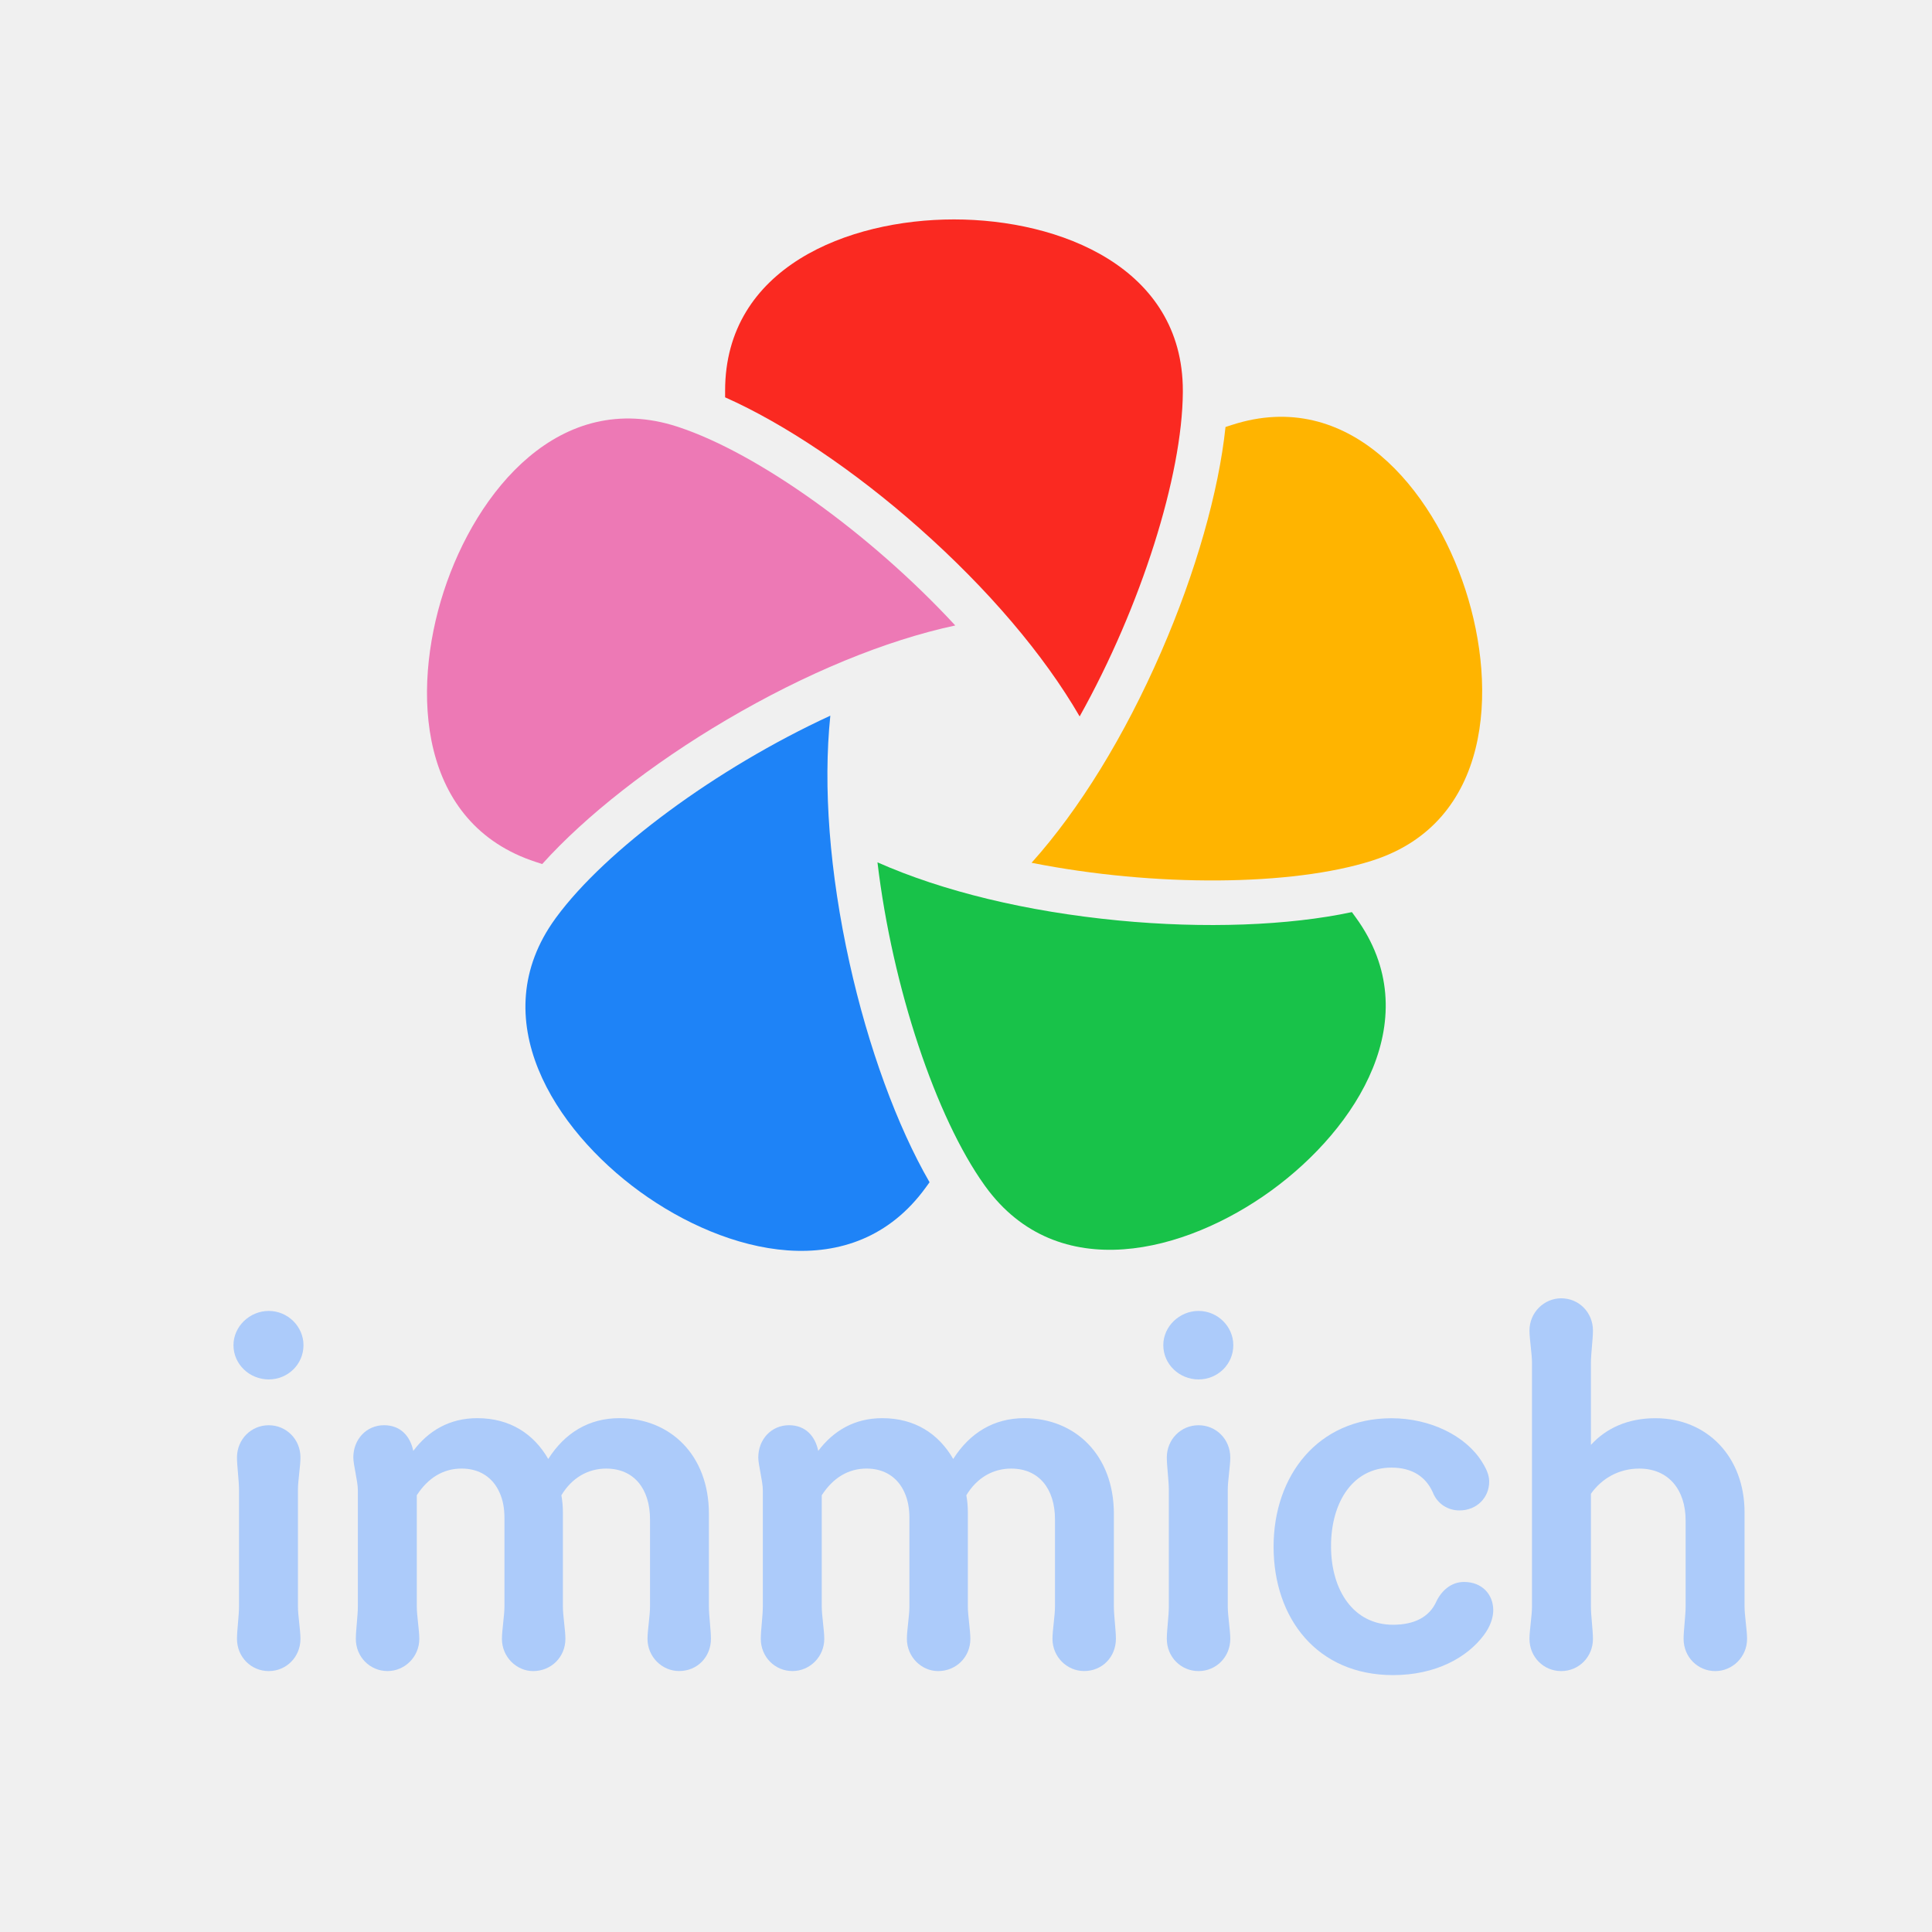
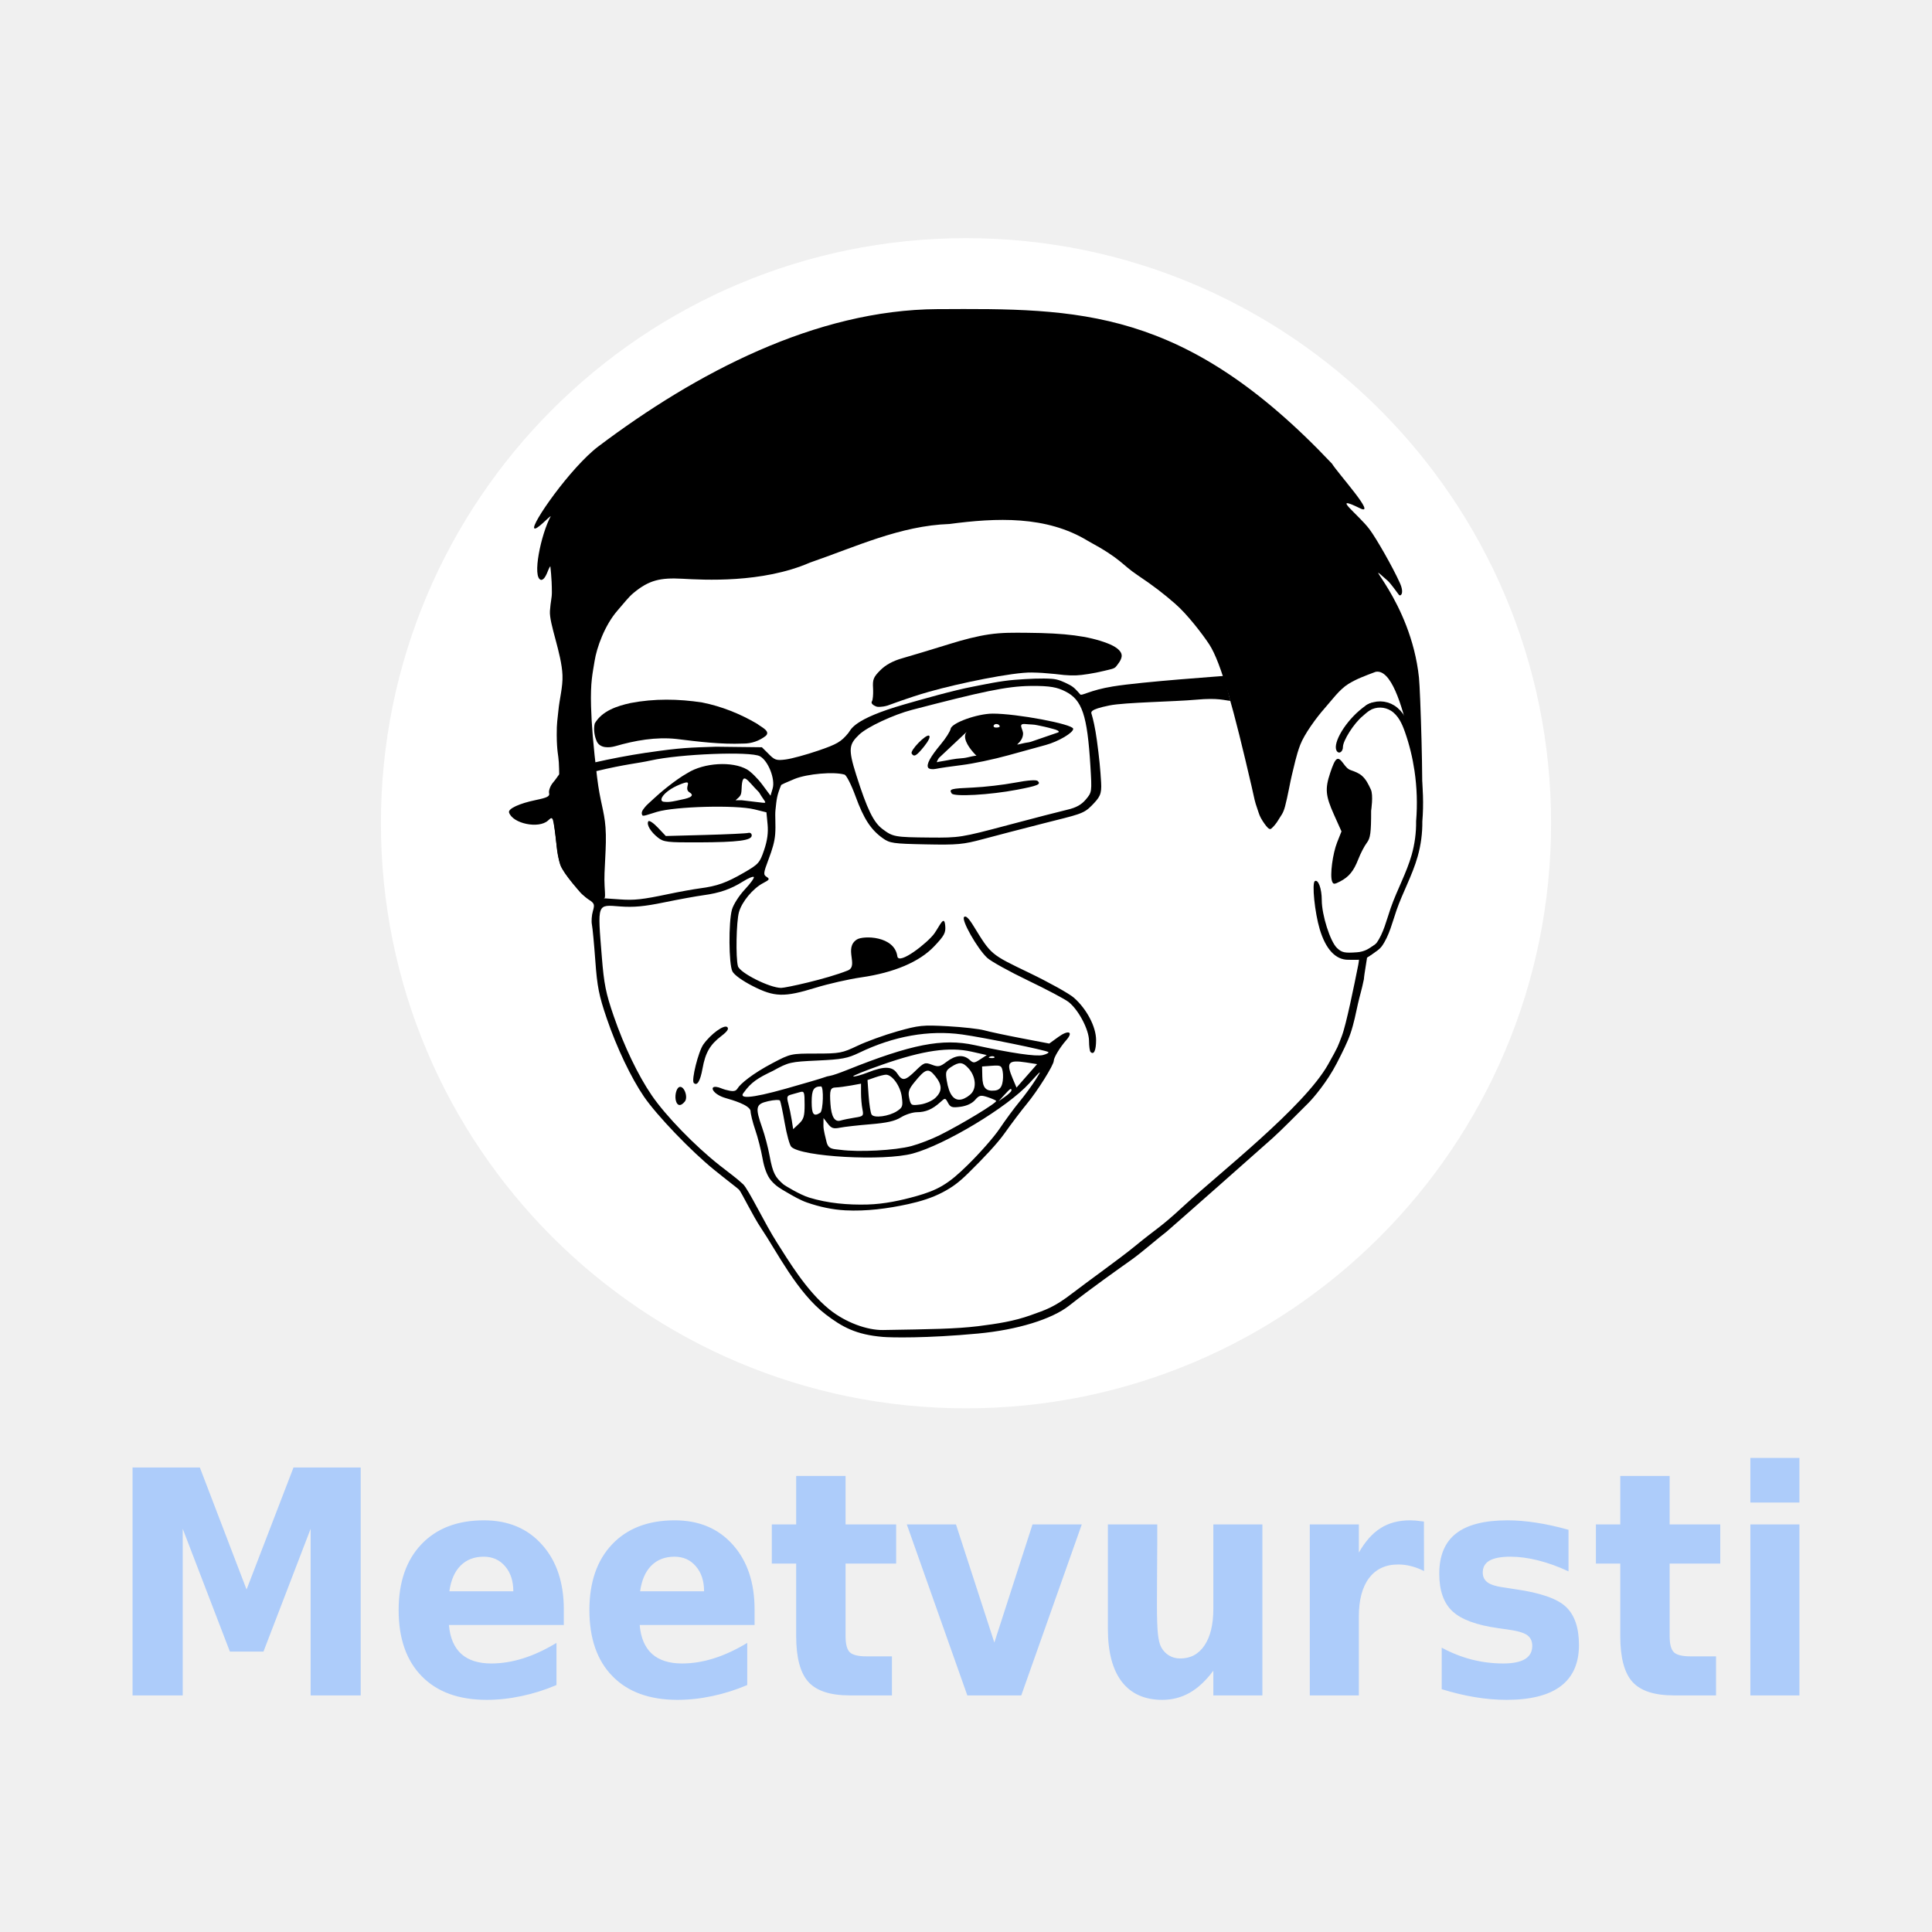
- <svg xmlns="http://www.w3.org/2000/svg" version="1.1" id="Router_Medium_x5F_Black_00000037681990313894948460000012967653829507626171_" x="0px" y="0px" viewBox="0 0 792 792" style="enable-background:new 0 0 792 792;" xml:space="preserve">
-   <style type="text/css">
- 	.st0{fill:#ACCBFA;}
- 	.st1{fill:#FA2921;}
- 	.st2{fill:#ED79B5;}
- 	.st3{fill:#FFB400;}
- 	.st4{fill:#1E83F7;}
- 	.st5{fill:#18C249;}
- </style>
-   <g>
-     <path class="st0" d="M110.16,537.4c7.85,0,14.25,6.4,14.25,14.04c0,7.85-6.4,14.04-14.25,14.04s-14.45-6.19-14.45-14.04   C95.71,543.8,102.32,537.4,110.16,537.4z M97.98,610.7c0-3.72-0.83-9.71-0.83-13.22c0-7.43,5.78-13.22,13.01-13.22   s13.01,5.78,13.01,13.22c0,3.51-1.03,9.5-1.03,13.22v47.9c0,3.72,1.03,9.71,1.03,13.22c0,7.43-5.78,13.22-13.01,13.22   s-13.01-5.78-13.01-13.22c0-3.51,0.83-9.5,0.83-13.22V610.7z" />
-     <path class="st0" d="M265.44,671.82c0-3.51,1.03-9.5,1.03-13.22v-35.72c0-12.6-6.61-20.85-17.96-20.85   c-7.43,0-14.04,3.72-18.38,10.94c0.41,2.27,0.62,4.54,0.62,7.02v38.61c0,3.72,1.03,9.71,1.03,13.22c0,7.43-5.78,13.22-13.22,13.22   c-6.81,0-12.8-5.78-12.8-13.22c0-3.51,1.03-9.5,1.03-13.22v-36.34c0-3.92-0.62-7.43-2.06-10.53c-2.69-5.99-8.05-9.71-15.49-9.71   c-7.64,0-13.83,3.92-18.38,10.94v45.63c0,3.72,1.03,9.71,1.03,13.22c0,7.43-5.99,13.22-13.01,13.22c-7.23,0-13.01-5.78-13.01-13.22   c0-3.51,0.83-9.5,0.83-13.22v-47.7c0-3.72-1.86-10.32-1.86-13.42c0-7.43,5.37-13.22,12.6-13.22c6.81,0,10.74,4.54,11.98,10.53   c6.19-8.26,14.87-13.42,26.22-13.42c13.42,0,23.13,6.4,29.11,16.73c6.81-10.74,16.73-16.73,29.11-16.73   c20.86,0,36.75,15.07,36.75,39.23v37.99c0,3.72,0.83,9.71,0.83,13.22c0,7.43-5.57,13.22-13.01,13.22   C271.43,685.04,265.44,679.26,265.44,671.82z" />
-     <path class="st0" d="M431.45,671.82c0-3.51,1.03-9.5,1.03-13.22v-35.72c0-12.6-6.61-20.85-17.96-20.85   c-7.43,0-14.04,3.72-18.38,10.94c0.41,2.27,0.62,4.54,0.62,7.02v38.61c0,3.72,1.03,9.71,1.03,13.22c0,7.43-5.78,13.22-13.22,13.22   c-6.82,0-12.8-5.78-12.8-13.22c0-3.51,1.03-9.5,1.03-13.22v-36.34c0-3.92-0.62-7.43-2.06-10.53c-2.68-5.99-8.05-9.71-15.49-9.71   c-7.64,0-13.83,3.92-18.38,10.94v45.63c0,3.72,1.03,9.71,1.03,13.22c0,7.43-5.99,13.22-13.01,13.22c-7.23,0-13.01-5.78-13.01-13.22   c0-3.51,0.83-9.5,0.83-13.22v-47.7c0-3.72-1.86-10.32-1.86-13.42c0-7.43,5.37-13.22,12.6-13.22c6.82,0,10.74,4.54,11.98,10.53   c6.2-8.26,14.87-13.42,26.22-13.42c13.42,0,23.13,6.4,29.11,16.73c6.81-10.74,16.72-16.73,29.11-16.73   c20.86,0,36.75,15.07,36.75,39.23v37.99c0,3.72,0.83,9.71,0.83,13.22c0,7.43-5.57,13.22-13.01,13.22   C437.44,685.04,431.45,679.26,431.45,671.82z" />
-     <path class="st0" d="M491.33,537.4c7.85,0,14.25,6.4,14.25,14.04c0,7.85-6.4,14.04-14.25,14.04s-14.45-6.19-14.45-14.04   C476.87,543.8,483.48,537.4,491.33,537.4z M479.15,610.7c0-3.72-0.83-9.71-0.83-13.22c0-7.43,5.78-13.22,13.01-13.22   s13.01,5.78,13.01,13.22c0,3.51-1.03,9.5-1.03,13.22v47.9c0,3.72,1.03,9.71,1.03,13.22c0,7.43-5.78,13.22-13.01,13.22   s-13.01-5.78-13.01-13.22c0-3.51,0.83-9.5,0.83-13.22V610.7z" />
-     <path class="st0" d="M522.09,634.04c0-29.11,18.17-52.65,48.32-52.65c15.9,0,30.56,7.23,37.17,17.97c2.48,3.92,2.89,6.19,2.89,8.05   c0,6.4-4.96,11.77-12.18,11.77c-4.75,0-9.08-2.68-10.94-7.43c-2.89-6.4-8.47-10.12-16.93-10.12c-15.9,0-24.78,14.25-24.78,32.21   c0,18.17,9.29,32.21,25.4,32.21c8.67,0,14.87-3.1,17.76-9.5c2.06-4.34,5.99-8.05,11.36-8.05c7.43,0,11.98,5.16,11.98,11.56   c0,3.1-1.24,6.81-3.92,10.32c-6.82,9.09-19.62,16.31-37.17,16.31C540.06,686.69,522.09,663.56,522.09,634.04z" />
-     <path class="st0" d="M690.17,671.82c0-3.51,0.83-9.5,0.83-13.22v-35.3c0-12.6-7.02-21.27-19-21.27c-8.26,0-15.28,3.92-19.82,10.32   v46.25c0,3.72,0.83,9.71,0.83,13.22c0,7.43-5.78,13.22-13.01,13.22s-13.01-5.78-13.01-13.22c0-3.51,1.03-9.5,1.03-13.22v-99.94   c0-3.72-1.03-9.71-1.03-13.22c0-7.43,5.99-13.22,13.01-13.22c7.23,0,13.01,5.78,13.01,13.22c0,3.51-0.83,9.5-0.83,13.22v33.66   c6.2-6.81,15.07-10.94,26.43-10.94c21.27,0,36.55,15.9,36.55,38.61v38.61c0,3.72,1.03,9.71,1.03,13.22   c0,7.43-5.99,13.22-13.01,13.22C695.95,685.04,690.17,679.26,690.17,671.82z" />
-   </g>
-   <g>
-     <path class="st1" d="M376.76,216.42c28.32,25.07,51.15,51.95,65.83,77.27c25.23-45.12,42.08-98.73,42.3-132.88   c0-0.24,0-0.46,0-0.66c0-50.53-50.41-70.2-93.82-70.2s-93.82,19.66-93.82,70.2c0,0.69,0,1.62,0,2.73   C321.44,173.62,350.14,192.84,376.76,216.42z" />
-     <path class="st2" d="M222.27,354.21c17.7-19.69,44.85-41.04,75.5-59.08c32.6-19.19,65.21-32.59,93.83-38.73   c-35.11-37.94-80.89-70.53-113.31-81.29c-0.23-0.07-0.44-0.14-0.63-0.21c-48.06-15.61-82.34,26.25-95.75,67.54   c-13.42,41.29-10.29,95.31,37.77,110.92C220.33,353.58,221.21,353.86,222.27,354.21z" />
-     <path class="st3" d="M600.73,241.74c-13.42-41.29-47.69-83.15-95.75-67.54c-0.66,0.21-1.54,0.5-2.6,0.84   c-2.75,26.34-12.16,59.57-26.36,92.17c-15.09,34.68-33.6,64.69-53.14,86.48c50.7,10.05,106.9,9.52,139.45-0.83   c0.23-0.07,0.44-0.14,0.63-0.21C611.02,337.05,614.15,283.03,600.73,241.74z" />
-     <path class="st4" d="M348.22,394.58c-8.17-36.93-10.84-72.09-7.84-101.2c-46.93,21.67-92.08,55.14-112.33,82.64   c-0.14,0.19-0.27,0.37-0.39,0.54c-29.7,40.88-0.48,86.42,34.64,111.94s87.46,39.24,117.16-1.64c0.41-0.56,0.95-1.31,1.6-2.21   C367.81,461.72,355.9,429.3,348.22,394.58z" />
-     <path class="st5" d="M554.19,373.91c-25.9,5.53-60.41,6.84-95.81,3.42c-37.65-3.64-71.91-11.96-98.67-23.82   c6.11,51.33,23.99,104.61,43.89,132.37c0.14,0.19,0.27,0.37,0.39,0.54c29.7,40.88,82.04,27.16,117.16,1.64S585.5,417,555.8,376.12   C555.39,375.56,554.85,374.81,554.19,373.91z" />
+ <svg xmlns="http://www.w3.org/2000/svg" width="792" height="792" viewBox="0 0 792 792" version="1.1" id="svg1" xml:space="preserve">
+   <defs id="defs1">
+     <rect x="252" y="48" width="498.5" height="171.5" id="rect1" />
+   </defs>
+   <g id="layer1" transform="matrix(0.4023438,0,0,0.4023438,15.05315,15.90374)">
+     <g id="layer1-1" transform="matrix(7.261259,0,0,7.24465,3.133234,-507.4786)">
+       <text xml:space="preserve" style="font-style:normal;font-variant:normal;font-weight:bold;font-stretch:semi-condensed;font-size:43.904px;font-family:'DejaVu Sans';-inkscape-font-specification:'DejaVu Sans, Bold Semi-Condensed';font-variant-ligatures:normal;font-variant-caps:normal;font-variant-numeric:normal;font-variant-east-asian:normal;text-align:start;writing-mode:lr-tb;direction:ltr;text-anchor:start;fill:#adccfa;fill-opacity:1;stroke:#ffffff;stroke-width:1.662;stroke-opacity:0" x="9.408" y="302.684" id="text2" transform="scale(0.9988557,1.001146)">
+         <tspan id="tspan2" style="font-style:normal;font-variant:normal;font-weight:bold;font-stretch:semi-condensed;font-size:43.904px;font-family:'DejaVu Sans';-inkscape-font-specification:'DejaVu Sans, Bold Semi-Condensed';font-variant-ligatures:normal;font-variant-caps:normal;font-variant-numeric:normal;font-variant-east-asian:normal;fill:#adccfa;fill-opacity:1;stroke-width:1.662" x="9.408" y="302.684">Meetvursti</tspan>
+       </text>
+       <circle style="display:inline;opacity:1;fill:#ffffff;fill-opacity:1;stroke:#000000;stroke-width:0;stroke-linecap:round;stroke-linejoin:round;stroke-dasharray:none;stroke-opacity:0;paint-order:fill markers stroke" id="path125" cx="256" cy="256" transform="matrix(0.3206874,0,0,0.3214227,47.86579,98.08762)" r="256" />
+       <path d="m 125.958,108.068 c -17.11,0.097 -33.912,8.983 -47.565,19.295 -3.892,2.939 -9.574,11.098 -8.999,11.536 0.298,0.281 2.036,-1.613 2.309,-1.726 -1.364,2.493 -2.691,8.747 -1.348,8.979 0.677,-0.055 0.948,-1.571 1.283,-1.93 0,0.176 0.21,1.517 0.215,3.645 0.002,0.87 -0.173,1.237 -0.272,2.648 -0.125,1.786 1.639,5.966 1.759,9.03 0.066,1.683 -0.423,3.342 -0.576,5.02 -0.103,1.131 -0.244,1.661 -0.23,3.401 0.019,2.371 0.232,2.764 0.293,3.832 0.067,1.176 0.068,2.572 0.041,2.997 -0.09,1.437 -0.937,4.496 -0.714,5.788 0.157,0.909 0.259,1.862 0.335,2.717 0.084,0.942 0.231,2.006 0.547,2.83 0.421,1.099 1.317,2.115 1.992,2.952 0.653,0.81 0.856,1.207 1.648,1.713 0.482,0.308 0.897,0.224 1.219,0.191 0.518,-0.053 0.9,0.023 1.318,-0.07 0.14,-0.066 0.116,-0.457 0.039,-1.694 -0.14,-2.261 0.334,-5.532 0.126,-8.287 -0.18,-2.374 -0.757,-3.514 -1.183,-7.044 -0.552,-4.574 -0.773,-7.477 -0.844,-9.92 -0.102,-3.503 0.223,-4.672 0.495,-6.405 0.293,-1.869 1.406,-5.06 3.275,-7.179 0.789,-0.895 1.455,-1.789 2.153,-2.372 2.205,-1.845 3.788,-2.197 6.889,-2.029 2.927,0.159 11.193,0.657 17.902,-2.271 6.408,-2.21 12.668,-5.191 19.571,-5.429 6.544,-0.868 13.589,-1.209 19.45,2.388 4.748,2.578 4.655,3.267 6.939,4.801 2.284,1.534 3.653,2.603 5.283,4.024 1.728,1.506 3.866,4.318 4.773,5.7 1.706,2.6 3.512,9.431 5.953,19.98 0.489,2.114 0.367,1.881 0.845,3.275 0.223,0.652 0.269,0.921 0.72,1.624 0.332,0.518 0.692,0.964 0.875,1.062 0.183,0.098 0.255,0.052 0.406,-0.087 0.256,-0.235 0.615,-0.629 0.948,-1.204 0.327,-0.564 0.621,-0.804 0.897,-1.824 0.36,-1.329 0.76,-3.63 0.961,-4.425 0.322,-1.267 0.602,-2.758 1.177,-4.262 0.575,-1.504 2.271,-3.833 3.401,-5.11 0.989,-1.116 2.099,-2.674 3.348,-3.444 1.133,-0.698 2.186,-1.089 3.812,-1.701 4.244,-0.909 6.353,19.722 6.482,18.625 0.246,-2.097 -0.189,-15.954 -0.385,-17.818 -1.156,-10.971 -8.693,-17.442 -4.415,-13.648 0.461,0.409 1.292,1.605 1.595,2 0.219,0.285 0.816,-0.16 0.138,-1.667 -1.014,-2.254 -3.298,-6.256 -4.256,-7.541 -1.566,-2.102 -5.594,-5.048 -1.328,-2.955 2.43,1.193 -3.098,-4.904 -3.945,-6.283 -20.726,-21.975 -35.531,-21.838 -55.352,-21.726 z" style="display:inline;fill:#000000;fill-opacity:1;stroke:none;stroke-width:0.882;stroke-linecap:round;stroke-linejoin:round;stroke-opacity:1;paint-order:fill markers stroke" id="path98" />
+       <path style="display:inline;fill:#000000;fill-opacity:1;stroke:none;stroke-opacity:0.37" d="m 68.075,193.017 c 3.963,-0.594 4.974,-0.584 7.868,-0.685 l 5.167,0.061 0.654,0.648 c 0.78,0.812 0.942,0.87 2.038,0.729 0.655,-0.085 2.294,-0.532 3.643,-0.994 2.124,-0.727 2.579,-0.994 3.398,-1.994 0.31,-0.378 0.472,-1.545 6.319,-3.229 1.877,-0.541 5.525,-1.585 7.718,-2 1.219,-0.231 3.011,-0.637 4.686,-0.767 1.558,-0.121 3.09,-0.193 4.185,-0.113 0.71,0.052 1.254,0.303 1.964,0.669 0.52,0.268 0.78,0.581 1.227,1.092 0.173,0.198 1.076,-0.48 3.679,-0.903 3.355,-0.545 12.45,-1.167 12.528,-1.187 0.105,0.285 0.478,2.134 0.7,2.814 -0.685,-0.048 -1.356,-0.36 -3.842,-0.132 -2.482,0.227 -8.046,0.3 -9.769,0.649 -2.347,0.475 -2.083,0.77 -1.999,1.043 0.146,0.476 0.387,1.501 0.577,2.902 0.27,1.993 0.385,3.221 0.475,4.736 0.08,1.354 -0.148,1.677 -1.065,2.622 -0.929,0.957 -1.488,1 -5.452,2.011 -2.328,0.594 -5.364,1.385 -6.747,1.759 -2.268,0.613 -2.902,0.672 -6.482,0.6 -3.659,-0.073 -4.036,-0.127 -4.829,-0.693 -1.342,-0.957 -2.147,-2.198 -3.065,-4.726 -0.466,-1.283 -1.024,-2.386 -1.239,-2.45 -1.189,-0.354 -4.188,-0.093 -5.621,0.488 -0.835,0.339 -1.517,0.652 -1.517,0.696 -0.489,1.212 -0.5,1.558 -0.635,2.805 -0.071,0.655 0.047,1.713 -0.033,2.725 -0.07,0.885 -0.309,1.683 -0.748,2.849 -0.583,1.549 -0.602,1.73 -0.211,1.976 0.371,0.234 0.317,0.33 -0.387,0.694 -1.146,0.593 -2.404,2.106 -2.732,3.287 -0.298,1.073 -0.375,5.118 -0.116,6.084 0.203,0.756 3.569,2.456 4.865,2.457 0.508,3.3e-4 5.104,-1 7.502,-1.965 1.253,-0.504 -0.48,-2.539 1.027,-3.497 0.716,-0.455 4.226,-0.427 4.549,1.895 0.146,1.053 3.458,-1.554 4.178,-2.589 0.631,-0.908 1.101,-2.12 1.212,-0.863 0.071,0.805 -0.096,1.119 -1.241,2.329 -1.66,1.755 -4.512,2.97 -8.234,3.506 -1.382,0.199 -3.689,0.726 -5.126,1.169 -3.525,1.089 -4.621,1.059 -7.068,-0.193 -1.171,-0.599 -2.087,-1.262 -2.285,-1.654 -0.411,-0.813 -0.446,-5.548 -0.05,-6.972 0.158,-0.568 0.806,-1.584 1.451,-2.274 0.641,-0.686 1.094,-1.318 1.007,-1.405 -0.087,-0.087 -0.636,0.142 -1.218,0.51 -1.362,0.86 -2.635,1.303 -4.444,1.547 -0.797,0.108 -2.786,0.471 -4.418,0.807 -2.25,0.464 -3.449,0.575 -4.955,0.461 -2.647,-0.2 -2.56,-0.442 -2.065,5.746 0.241,3.013 0.449,4.048 1.33,6.615 1.165,3.393 2.751,6.707 4.288,8.957 1.579,2.312 4.867,5.707 7.657,7.906 1.305,1.029 1.793,1.35 2.616,2.107 0.609,0.561 2.466,4.488 3.828,6.608 1.215,1.891 3.249,5.374 5.873,7.509 1.815,1.477 4.26,2.366 6.057,2.336 5.383,-0.089 8.147,-0.125 10.698,-0.433 2.156,-0.273 4.041,-0.558 5.944,-1.247 1.673,-0.606 2.577,-0.851 4.715,-2.504 1.534,-1.186 5.326,-3.907 6.87,-5.175 2.837,-2.33 2.841,-2.074 5.566,-4.594 4.107,-3.797 13.608,-11.215 16.299,-16.012 1.214,-2.164 1.065,-1.963 1.535,-3.175 0.497,-1.282 1.399,-5.747 1.857,-8.047 0.127,-0.639 0.025,-0.614 0.174,-0.719 0.131,-0.093 0.325,-0.347 0.468,-0.343 0.25,0.01 0.153,-0.138 0.389,-0.131 -0.011,0.379 -0.372,2.288 -0.395,2.799 -0.253,1.257 -0.452,1.793 -0.67,2.777 -0.214,0.965 -0.455,2.232 -0.85,3.381 -0.32,0.928 -0.877,2.052 -1.532,3.326 -1.085,2.111 -2.649,3.943 -3.216,4.507 -1.469,1.463 -2.921,2.955 -4.013,3.945 -1.043,0.946 -11.737,10.407 -11.926,10.55 -0.897,0.676 -2.723,2.29 -3.934,3.157 -1.486,1.063 -4.462,3.157 -7.022,5.177 -1.962,1.548 -5.84,2.742 -10.271,3.158 -5.85,0.549 -9.813,0.455 -10.695,0.381 -3.06,-0.255 -4.609,-1.136 -6.444,-2.537 -3.215,-2.454 -5.518,-7.126 -7.266,-9.718 -0.937,-1.39 -2.227,-4.091 -2.5,-4.365 -0.174,-0.174 -1.335,-1.048 -2.792,-2.231 l 3.5e-5,3e-5 c -2.609,-2.118 -6.45,-6.131 -7.896,-8.25 -1.458,-2.135 -3.073,-5.538 -4.195,-8.837 -0.874,-2.57 -1.074,-3.577 -1.283,-6.482 -0.137,-1.892 -0.31,-3.737 -0.385,-4.101 -0.075,-0.364 -0.026,-1.043 0.109,-1.509 0.222,-0.766 0.174,-0.894 -0.496,-1.323 -0.838,-0.537 -2.816,-2.948 -3.157,-3.85 -0.124,-0.327 -0.304,-1.249 -0.401,-2.05 -0.438,-3.616 -0.409,-3.53 -1.002,-2.994 -1.047,0.948 -3.961,0.343 -4.378,-0.909 -0.141,-0.424 1.142,-1.025 3.017,-1.412 1.289,-0.266 1.583,-0.42 1.49,-0.777 -0.064,-0.245 0.113,-0.81 0.455,-1.209 0.589,-0.684 0.557,-0.969 1.25,-1.296 0.916,-0.432 5.174,-1.448 9.216,-2.054 z m 2.497,15.941 c 1.237,-0.261 2.844,-0.552 3.572,-0.648 1.931,-0.254 2.964,-0.623 4.936,-1.765 1.658,-0.961 1.791,-1.109 2.281,-2.561 0.361,-1.068 0.481,-1.957 0.39,-2.895 l -0.13,-1.354 -1.357,-0.337 c -2.073,-0.515 -8.919,-0.335 -10.978,0.288 -0.913,0.276 -1.539,0.527 -1.623,0.392 -0.207,-0.336 0.06,-0.647 0.298,-0.943 0.238,-0.296 0.382,-0.374 0.993,-0.959 0.611,-0.586 2.426,-2.119 3.785,-2.876 1.844,-1.164 5.042,-1.356 6.696,-0.402 0.437,0.252 1.21,1.021 1.72,1.709 l 0.926,1.251 0.241,-0.815 c 0.314,-1.061 -0.509,-3.143 -1.439,-3.638 -1.072,-0.571 -8.986,-0.262 -12.296,0.481 -1.455,0.326 -2.781,0.401 -6.141,1.206 -2.137,0.512 -2.832,0.275 -3.648,1.524 -0.415,0.636 -0.576,1.001 -0.351,3.519 0.185,2.077 0.293,2.398 0.55,3.919 0.236,1.397 1.065,2.923 2.038,3.651 0.973,0.729 2.315,1.727 2.315,1.727 l 1.798,0.126 c 1.605,0.114 2.505,0.015 5.424,-0.6 z m -1.157,-6.37 c -0.826,-0.65 -1.314,-1.474 -1.088,-1.838 0.089,-0.143 0.568,0.171 1.065,0.698 l 0.904,0.958 4.438,-0.12 c 2.441,-0.066 4.616,-0.169 4.835,-0.229 0.223,-0.061 0.397,0.063 0.397,0.284 0,0.567 -1.513,0.765 -5.984,0.783 -3.527,0.014 -3.928,-0.033 -4.566,-0.534 z m 39.341,-1.402 c 2.937,-0.783 5.963,-1.568 6.727,-1.746 0.993,-0.231 1.586,-0.558 2.084,-1.151 0.689,-0.818 0.695,-0.863 0.52,-3.744 -0.352,-5.797 -0.928,-7.507 -2.845,-8.462 -0.87,-0.433 -1.614,-0.634 -3.902,-0.606 -2.703,0.032 -5.487,0.652 -13.322,2.693 -2.064,0.537 -5.055,1.925 -5.965,2.803 -1.124,1.085 -1.266,1.575 -0.321,4.555 1.223,3.857 1.934,5.324 2.952,6.092 1.176,0.886 1.383,0.924 5.341,0.959 3.309,0.03 3.523,-0.004 8.731,-1.392 z m -6.29,-3.585 c -0.308,-0.498 -0.116,-0.551 2.396,-0.662 1.295,-0.057 3.41,-0.303 4.701,-0.546 1.515,-0.286 2.437,-0.351 2.603,-0.186 0.374,0.374 0.009,0.527 -2.343,0.979 -3.043,0.584 -7.11,0.814 -7.356,0.416 z m -2.639,-2.9 c -0.229,-0.37 0.221,-1.203 1.444,-2.676 0.543,-0.655 1.032,-1.429 1.086,-1.72 0.123,-0.665 2.99,-1.699 4.728,-1.706 2.686,-0.01 9.008,1.18 9.062,1.706 0.044,0.434 -1.657,1.443 -3.092,1.833 -0.737,0.2 -2.65,0.728 -4.252,1.173 -1.602,0.445 -3.924,0.934 -5.159,1.086 -1.236,0.152 -2.56,0.347 -2.944,0.432 -0.383,0.085 -0.776,0.027 -0.872,-0.129 z m 3.982,-1.089 c 0.517,-0.041 1.509,-0.424 1.72,-0.189 1.124,1.252 -2.398,-1.597 -1.36,-2.776 l -3.136,2.954 c -0.256,0.386 -0.296,0.567 -0.097,0.445 1.568,-0.251 1.489,-0.323 2.872,-0.433 z m 7.589,-1.839 3.073,-1.059 c 0.21,-0.13 -0.227,-0.3 -0.525,-0.373 -0.564,-0.138 -0.456,-0.153 -1.793,-0.426 -0.443,-0.11 -0.879,-0.084 -1.361,-0.137 -0.954,-0.106 -0.248,0.595 -0.286,1.128 -0.072,1.026 -1.187,1.333 -0.316,1.118 0.871,-0.215 0.814,-0.132 1.208,-0.251 z m -3.52,-1.717 c 0,-0.279 -0.508,-0.397 -0.659,-0.152 -0.091,0.148 0.019,0.269 0.246,0.269 0.227,0 0.412,-0.052 0.412,-0.117 z m -9.909,3.048 c -0.211,-0.341 1.62,-2.223 1.958,-2.014 0.169,0.105 -0.05,0.578 -0.561,1.214 -0.858,1.068 -1.134,1.226 -1.398,0.8 z m -17.182,4.37 c -1.339,-1.327 -1.883,-2.536 -1.962,-0.376 -0.028,0.753 -0.133,0.793 -0.679,1.276 0,0 0.474,-0.004 0.711,0 l 1.997,0.237 c 1.024,0.121 0.663,0.109 -0.067,-1.137 z m -8.762,0.835 c 0.397,-0.085 1.762,-0.333 0.945,-0.821 -0.817,-0.488 0.702,-1.639 -1.15,-0.87 -1.835,0.762 -2.501,1.933 -1.657,1.933 0.549,0.074 1.25,-0.111 1.862,-0.242 z m 26.554,44.697 c 0.975,-0.278 1.948,-0.62 2.821,-1.135 1.04,-0.614 1.857,-1.36 2.809,-2.288 1.382,-1.346 3.029,-3.221 3.66,-4.167 0.632,-0.946 1.639,-2.315 2.239,-3.043 0.6,-0.728 1.426,-1.859 1.836,-2.514 0.707,-1.129 0.668,-1.105 -0.749,0.456 -2.426,2.672 -9.465,6.921 -13.107,7.911 -3.263,0.887 -12.546,0.372 -13.669,-0.758 -0.182,-0.183 -0.514,-1.385 -0.737,-2.67 -0.223,-1.285 -0.464,-2.43 -0.535,-2.544 -0.071,-0.114 -0.667,-0.085 -1.325,0.066 -1.415,0.324 -1.493,0.677 -0.67,3.019 0.29,0.824 0.657,2.217 0.816,3.095 0.385,2.121 0.682,2.479 1.57,3.275 0.117,0.105 1.862,1.172 2.901,1.489 2.101,0.642 4.348,0.838 6.544,0.78 1.892,-0.051 3.774,-0.454 5.595,-0.972 z m -14.588,-0.358 c -0.813,-0.471 -1.318,-0.755 -1.857,-1.396 l -2e-6,-7e-5 c -0.424,-0.504 -0.759,-1.376 -0.951,-2.475 -0.162,-0.933 -0.533,-2.387 -0.824,-3.232 -0.29,-0.844 -0.528,-1.814 -0.528,-2.155 -0.194,-0.67 -2.006,-1.188 -2.778,-1.414 -1.418,-0.397 -1.906,-1.354 -1.094,-1.269 0.389,0.041 0.638,0.218 1.046,0.323 0.66,0.17 1.121,0.274 1.356,-0.133 0.304,-0.527 1.697,-1.686 3.958,-2.877 2.012,-1.06 2.067,-1.072 4.874,-1.072 2.671,0 2.948,-0.052 4.684,-0.881 1.015,-0.484 3.03,-1.216 4.478,-1.625 2.441,-0.69 2.857,-0.732 5.689,-0.576 1.68,0.093 3.522,0.3 4.093,0.46 0.571,0.16 2.45,0.562 4.177,0.892 l 3.138,0.601 1.037,-0.752 c 1.145,-0.83 1.719,-0.58 0.872,0.379 -0.701,0.795 -1.399,1.951 -1.399,2.318 0,0.474 -1.83,3.404 -3.044,4.873 -0.601,0.728 -1.724,2.216 -2.494,3.307 -0.804,1.139 -2.31,2.745 -4.071,4.481 -1.09,1.074 -1.807,1.595 -2.862,2.156 -1.218,0.649 -2.565,1.057 -3.914,1.353 -2.315,0.507 -4.708,0.821 -7.074,0.7 -1.46,-0.075 -2.915,-0.397 -4.296,-0.875 -0.782,-0.27 -1.606,-0.757 -2.218,-1.112 z m 13.948,-5.265 c 0.864,-0.232 2.293,-0.783 3.175,-1.224 2.538,-1.268 6.537,-3.704 6.365,-3.876 -0.086,-0.086 -0.538,-0.28 -1.004,-0.432 -0.744,-0.241 -0.912,-0.2 -1.377,0.338 -0.331,0.383 -0.941,0.668 -1.628,0.76 -0.944,0.127 -1.142,0.065 -1.411,-0.438 -0.312,-0.584 -0.315,-0.584 -0.886,-0.064 -0.864,0.786 -1.634,1.116 -2.606,1.117 -0.483,5.5e-4 -1.294,0.26 -1.803,0.577 -0.686,0.427 -1.577,0.629 -3.44,0.782 -1.382,0.113 -2.918,0.286 -3.412,0.385 -0.752,0.15 -0.977,0.076 -1.383,-0.452 l -0.485,-0.631 -0.006,0.873 c -0.003,0.48 0.234,1.319 0.342,1.79 0.202,0.886 0.74,0.816 1.552,0.918 2.089,0.282 6.174,0.069 8.005,-0.423 z M 85.918,232.708 c 0,-1.433 -0.043,-1.547 -0.529,-1.409 -0.291,0.083 -0.755,0.214 -1.031,0.291 -0.425,0.12 -0.467,0.272 -0.274,0.992 0.125,0.468 0.299,1.311 0.387,1.873 l 0.16,1.022 0.644,-0.605 c 0.541,-0.508 0.644,-0.854 0.644,-2.164 z m 5.648,1.467 c 0.965,-0.149 1.009,-0.197 0.86,-0.945 -0.087,-0.434 -0.158,-1.26 -0.158,-1.837 v -1.049 l -1.124,0.206 c -0.618,0.113 -1.392,0.213 -1.72,0.222 -0.617,0.016 -0.705,0.289 -0.598,1.85 0.099,1.45 0.477,2.08 1.132,1.885 0.325,-0.097 1.049,-0.246 1.608,-0.332 z m 4.758,-0.737 c 0.625,-0.41 0.674,-0.564 0.526,-1.645 -0.165,-1.201 -1.074,-2.461 -1.776,-2.461 -0.19,0 -0.735,0.136 -1.211,0.302 l -0.866,0.302 0.127,1.779 c 0.07,0.978 0.219,1.928 0.332,2.11 0.27,0.436 1.962,0.209 2.869,-0.386 z m -8.649,0.189 c 0.338,-0.218 0.418,-2.973 0.087,-2.973 -0.822,0 -1.049,0.379 -1.049,1.748 0,1.413 0.226,1.7 0.963,1.224 z m 12.954,-1.674 c 0.802,-0.753 0.793,-1.48 -0.033,-2.489 -0.751,-0.919 -1.075,-0.818 -2.323,0.724 -0.633,0.782 -0.734,1.093 -0.579,1.796 0.179,0.816 0.228,0.844 1.243,0.708 0.581,-0.078 1.342,-0.41 1.692,-0.739 z m 4.122,-0.582 c 0.546,-0.706 0.373,-1.922 -0.394,-2.767 -0.645,-0.712 -1.036,-0.742 -1.938,-0.151 -0.604,0.396 -0.659,0.563 -0.506,1.521 0.261,1.633 0.827,2.352 1.688,2.142 0.388,-0.094 0.906,-0.43 1.15,-0.746 z m 4.442,-0.254 c 0.014,-0.326 -0.131,-0.234 -0.805,0.508 l -0.641,0.706 0.719,-0.508 c 0.396,-0.279 0.723,-0.597 0.728,-0.706 z m -25.361,-0.216 c 2.093,-0.592 3.984,-1.149 4.202,-1.238 0.218,-0.089 0.575,-0.186 0.794,-0.216 0.218,-0.029 1.052,-0.317 1.852,-0.639 7.232,-2.91 10.758,-3.602 14.361,-2.816 4.196,0.915 6.938,1.315 7.697,1.124 0.417,-0.105 0.695,-0.256 0.617,-0.334 -0.2,-0.2 -7.319,-1.657 -9.71,-1.988 -3.75,-0.518 -7.69,0.182 -11.568,2.055 -1.329,0.642 -1.945,0.758 -4.704,0.885 -3.066,0.141 -3.239,0.181 -5.024,1.166 -1.705,0.815 -2.435,1.267 -3.293,2.465 -0.551,0.664 0.621,0.711 4.777,-0.464 z M 108.161,230.354 c 0.102,-0.384 0.124,-1.015 0.05,-1.403 -0.123,-0.645 -0.228,-0.698 -1.226,-0.625 l -1.091,0.08 0.025,1.149 c 0.027,1.26 0.4,1.673 1.413,1.565 0.444,-0.047 0.702,-0.286 0.829,-0.766 z m 2.681,-2.406 c -2.023,-0.314 -2.274,-2.2e-4 -1.489,1.855 l 0.417,0.984 1.158,-1.323 1.158,-1.323 z m -12.43,0.93 c 0.946,-0.924 1.056,-0.964 1.829,-0.672 0.731,0.276 0.917,0.238 1.675,-0.34 0.989,-0.754 1.885,-0.831 2.561,-0.219 0.442,0.4 0.531,0.396 1.21,-0.048 l 0.733,-0.48 -1.718,-0.388 c -2.505,-0.565 -5.448,-0.139 -9.983,1.447 -1.978,0.691 -3.473,1.298 -3.323,1.348 0.15,0.05 0.888,-0.152 1.641,-0.448 1.865,-0.735 2.769,-0.702 3.309,0.122 0.579,0.884 0.88,0.838 2.067,-0.321 z m 8.866,-1.558 c -0.088,-0.088 -0.316,-0.097 -0.507,-0.021 -0.211,0.085 -0.148,0.147 0.16,0.16 0.279,0.011 0.435,-0.051 0.347,-0.139 z m -35.809,5.074 c -0.22,-0.574 -0.012,-1.552 0.356,-1.673 0.526,-0.173 1.014,1.153 0.606,1.646 -0.42,0.507 -0.774,0.517 -0.962,0.027 z m 1.973,-2.133 c -0.292,-0.292 0.52,-3.556 1.08,-4.342 0.855,-1.2 2.361,-2.288 2.699,-1.95 0.19,0.19 -0.012,0.493 -0.654,0.983 -1.298,0.99 -1.815,1.882 -2.141,3.695 -0.256,1.419 -0.605,1.993 -0.984,1.614 z m 44.66,-3.494 c -0.093,-0.093 -0.17,-0.655 -0.172,-1.25 -0.003,-1.265 -1.173,-3.494 -2.302,-4.388 -0.406,-0.321 -2.464,-1.414 -4.574,-2.429 -2.11,-1.015 -4.174,-2.164 -4.587,-2.552 -1.123,-1.057 -2.936,-4.269 -2.6,-4.605 0.19,-0.19 0.52,0.125 1.067,1.018 1.997,3.257 1.896,3.172 6.247,5.271 2.246,1.083 4.514,2.349 5.042,2.812 1.444,1.268 2.499,3.28 2.502,4.77 0.002,1.177 -0.25,1.726 -0.622,1.353 z m 27.185,-19.245 c -0.257,-0.669 0.062,-3.124 0.574,-4.414 l 0.484,-1.221 -0.845,-1.89 c -0.955,-2.137 -1.025,-2.915 -0.422,-4.72 0.588,-1.762 0.831,-1.938 1.469,-1.068 0.293,0.4 0.503,0.648 0.842,0.767 0.451,0.158 0.919,0.329 1.273,0.649 0.451,0.407 0.684,0.888 0.987,1.531 0.303,0.643 0.033,2.394 0.033,2.394 0,2.487 -0.081,3.094 -0.483,3.619 -0.266,0.347 -0.693,1.167 -0.948,1.822 -0.541,1.386 -1.061,2.024 -2.078,2.55 -0.643,0.332 -0.752,0.33 -0.886,-0.018 z m 3.097,-19.294 c -1.876,1.609 -3.163,4.012 -2.501,4.673 0.257,0.257 0.625,-0.059 0.625,-0.536 0,-0.707 1.215,-2.656 2.226,-3.489 0.103,-0.085 0.389,-0.361 0.742,-0.609 0.352,-0.247 0.829,-0.636 0.786,-0.741 -0.378,-0.359 -0.934,-0.105 -1.876,0.703 z m 2.317,26.581 c 0.206,0.203 -0.527,0.594 -0.599,0.671 -0.143,0.152 -0.619,0.482 -0.818,0.59 -0.164,0.089 -0.983,0.29 -0.983,0.29 -0.105,0.031 -0.659,0.008 -1.213,0.008 -1.412,0 -2.516,-1.19 -3.189,-3.44 -0.564,-1.883 -0.901,-5.217 -0.55,-5.434 0.381,-0.236 0.777,0.851 0.777,2.135 0,1.693 0.955,4.698 1.722,5.418 0.546,0.513 0.846,0.577 2.232,0.477 1.657,-0.12 1.976,-1.35 2.621,-0.715" id="path100" transform="matrix(1.246667,0,0,1.246667,0.2045931,-70.16495)" />
+       <path style="display:inline;fill:none;stroke:#000000;stroke-width:0.7;stroke-linecap:round;stroke-linejoin:round;stroke-dasharray:none;stroke-opacity:1;paint-order:fill markers stroke" d="m 157.014,128.623 c 0.418,-0.244 0.903,-0.37 1.386,-0.362 0.483,0.008 0.964,0.151 1.373,0.409 0.452,0.284 0.81,0.7 1.084,1.158 0.275,0.458 0.47,0.958 0.646,1.461 0.499,1.426 0.855,2.902 1.076,4.397 0.281,1.902 0.344,3.837 0.187,5.753 0.016,1.31 -0.158,2.622 -0.514,3.882 -0.589,2.081 -1.662,3.992 -2.372,6.035 -0.46,1.325 -0.805,2.849 -1.62,3.99 -0.291,0.408 -1.453,1.061 -1.848,1.37" id="path11" transform="matrix(1.246667,0,0,1.246667,-9.358135,3.771248)" />
+       <path d="m 214.564,197.011 c 0.006,-0.138 -0.01,-0.307 0.246,-0.698 0.118,-0.18 0.106,-0.322 0.194,-0.733 0.267,-1.237 0.286,-3.541 0.207,-4.831 -0.238,-3.866 0.187,-4.911 3.23,-7.954 2.347,-2.347 5.525,-4.074 9.622,-5.23 3.365,-0.949 13.082,-3.888 21.593,-6.531 5.158,-1.602 11.066,-3.167 16.409,-3.956 5.818,-0.859 10.828,-0.755 16.71,-0.709 16.979,0.135 26.832,1.415 35.141,4.563 3.567,1.351 6.238,3.174 6.402,5.33 0.153,2.015 -2.08,4.397 -2.397,4.864 -0.745,1.098 -2.43,1.271 -5.431,2.016 -4.294,1.067 -9.69,1.875 -11.941,1.945 -4.675,0.145 -6.963,-0.347 -9.571,-0.605 -4.405,-0.435 -6.632,-0.572 -10.097,-0.643 -8.24,-0.168 -32.086,4.747 -45.191,8.489 -9.332,2.665 -17.278,5.807 -18.187,6.071 -2.528,0.737 -4.393,0.572 -4.681,0.468 -2.106,-0.758 -2.268,-1.621 -2.257,-1.857 z" style="display:inline;fill:#000000;fill-opacity:1;stroke:none;stroke-width:3.899;stroke-opacity:0.37" id="path1-6" transform="matrix(0.3197316,0,0,0.3197316,48.1105,100.3936)" />
+       <path d="m 177.372,232.058 c 8.499,1.701 16.691,4.978 24.139,9.393 1.481,1.262 6.098,3.19 3.743,5.305 -2.831,2.211 -6.323,3.428 -9.921,3.378 -9.791,0.396 -19.544,-0.83 -29.238,-2.022 -9.093,-0.99 -18.211,0.657 -26.925,3.186 -2.716,0.745 -6.497,0.926 -8.001,-2.001 -1.115,-2.432 -1.553,-5.442 -0.947,-8.011 3.228,-5.559 9.814,-7.689 15.731,-8.992 10.319,-1.997 21.055,-1.84 31.418,-0.236 z" style="display:inline;fill:#000000;fill-opacity:1;stroke:none;stroke-width:3.899;stroke-opacity:0.37" id="path1" transform="matrix(0.3197316,0,0,0.3197316,36.23265,89.19174)" />
+     </g>
  </g>
</svg>
